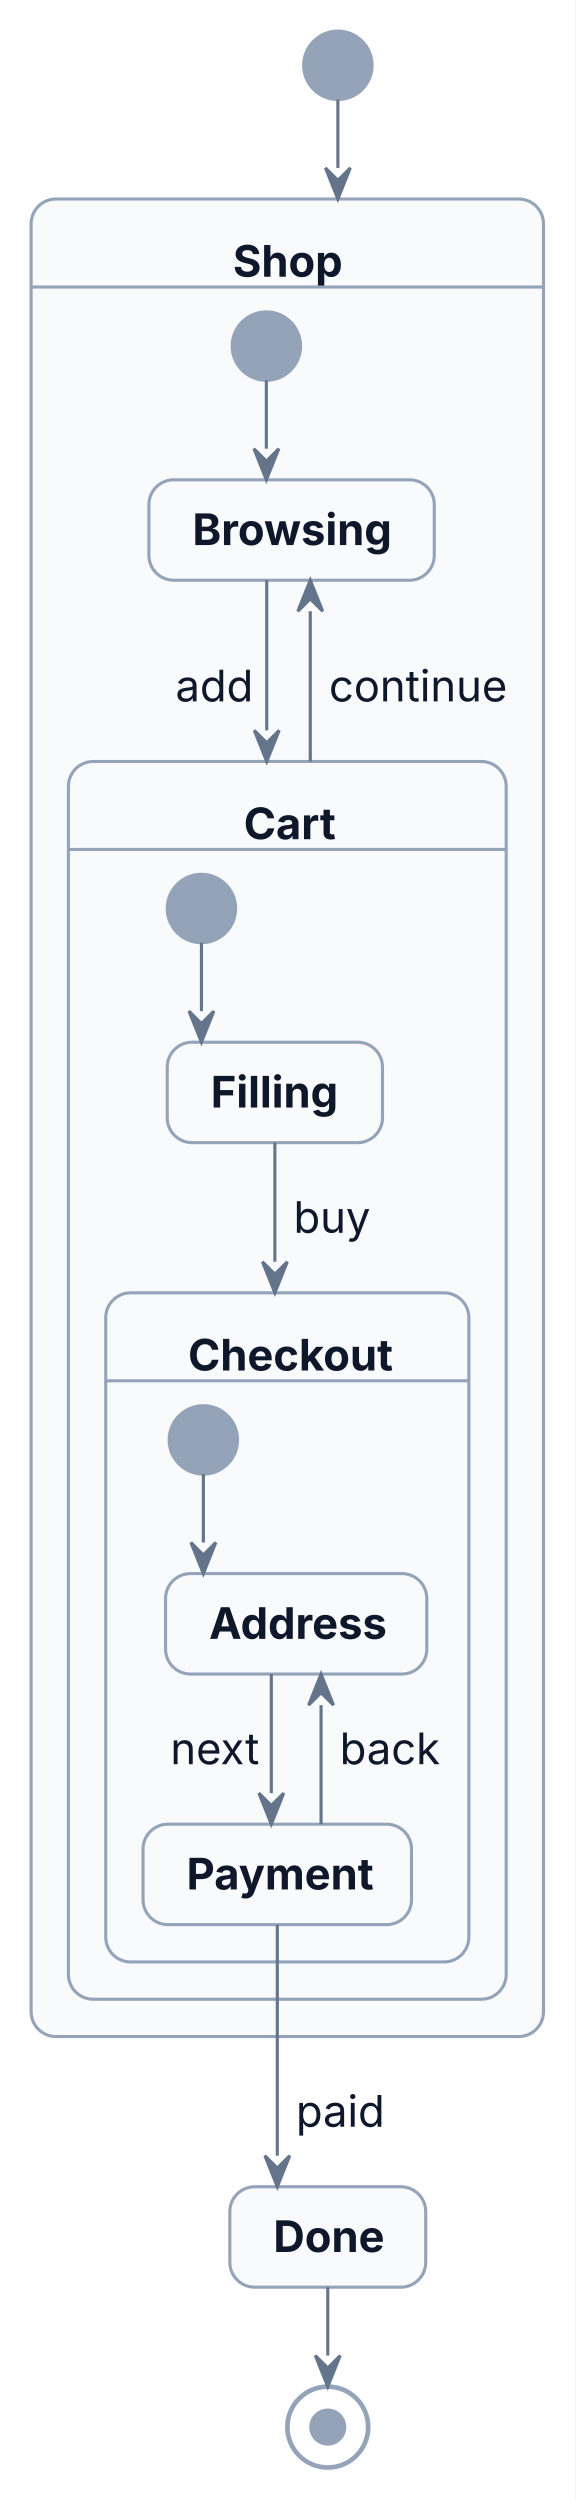
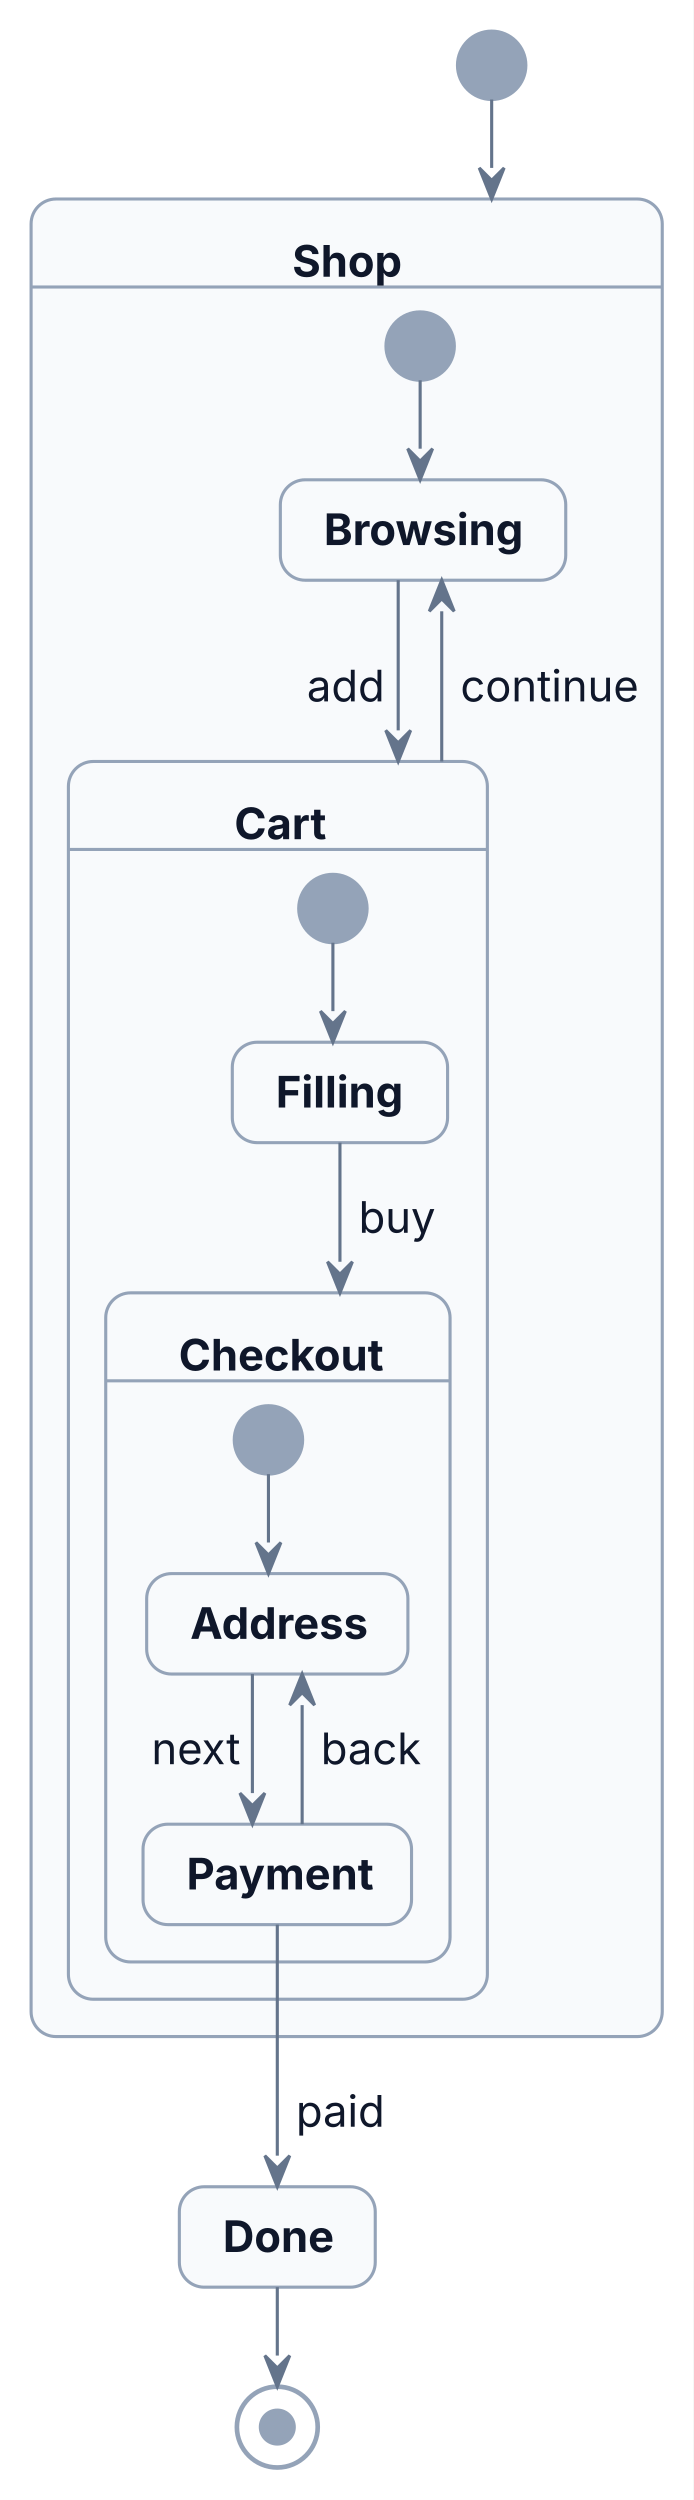
- <svg xmlns="http://www.w3.org/2000/svg" width="185" height="804" viewBox="0 0 185 804">
-   <rect x="0" y="0" width="185" height="804" fill="#FFFFFF" />
+ <svg xmlns="http://www.w3.org/2000/svg" width="223" height="804" viewBox="0 0 223 804">
+   <rect x="0" y="0" width="223" height="804" fill="#FFFFFF" />
  <g transform="translate(10,10)">
    <g>
-       <ellipse cx="98.66" cy="11" rx="11" ry="11" fill="#94A3B8" stroke="#94A3B8" stroke-width="1" />
-       <rect x="0" y="54" width="164.79" height="590.96" rx="8" ry="8" fill="#F8FAFC" stroke="#94A3B8" stroke-width="1" />
-       <line x1="0" y1="82.3" x2="164.79" y2="82.3" fill="none" stroke="#94A3B8" stroke-width="1" />
-       <ellipse cx="75.66" cy="101.3" rx="11" ry="11" fill="#94A3B8" stroke="#94A3B8" stroke-width="1" />
-       <rect x="37.89" y="144.3" width="91.78" height="32.3" rx="8" ry="8" fill="#F8FAFC" stroke="#94A3B8" stroke-width="1" />
-       <rect x="12" y="234.89" width="140.79" height="398.07" rx="8" ry="8" fill="#F8FAFC" stroke="#94A3B8" stroke-width="1" />
-       <line x1="12" y1="263.18" x2="152.79" y2="263.18" fill="none" stroke="#94A3B8" stroke-width="1" />
-       <ellipse cx="54.78" cy="282.18" rx="11" ry="11" fill="#94A3B8" stroke="#94A3B8" stroke-width="1" />
-       <rect x="43.78" y="325.18" width="69.23" height="32.3" rx="8" ry="8" fill="#F8FAFC" stroke="#94A3B8" stroke-width="1" />
-       <rect x="24" y="405.78" width="116.79" height="215.18" rx="8" ry="8" fill="#F8FAFC" stroke="#94A3B8" stroke-width="1" />
-       <line x1="24" y1="434.07" x2="140.79" y2="434.07" fill="none" stroke="#94A3B8" stroke-width="1" />
-       <ellipse cx="55.4" cy="453.07" rx="11" ry="11" fill="#94A3B8" stroke="#94A3B8" stroke-width="1" />
-       <rect x="43.25" y="496.07" width="84.01" height="32.3" rx="8" ry="8" fill="#F8FAFC" stroke="#94A3B8" stroke-width="1" />
+       <ellipse cx="148.12" cy="11" rx="11" ry="11" fill="#94A3B8" stroke="#94A3B8" stroke-width="1" />
+       <rect x="0" y="54" width="202.98" height="590.96" rx="8" ry="8" fill="#F8FAFC" stroke="#94A3B8" stroke-width="1" />
+       <line x1="0" y1="82.3" x2="202.98" y2="82.3" fill="none" stroke="#94A3B8" stroke-width="1" />
+       <ellipse cx="125.12" cy="101.3" rx="11" ry="11" fill="#94A3B8" stroke="#94A3B8" stroke-width="1" />
+       <rect x="80.16" y="144.3" width="91.78" height="32.3" rx="8" ry="8" fill="#F8FAFC" stroke="#94A3B8" stroke-width="1" />
+       <rect x="12" y="234.89" width="134.74" height="398.07" rx="8" ry="8" fill="#F8FAFC" stroke="#94A3B8" stroke-width="1" />
+       <line x1="12" y1="263.18" x2="146.74" y2="263.18" fill="none" stroke="#94A3B8" stroke-width="1" />
+       <ellipse cx="97.06" cy="282.18" rx="11" ry="11" fill="#94A3B8" stroke="#94A3B8" stroke-width="1" />
+       <rect x="64.71" y="325.18" width="69.23" height="32.3" rx="8" ry="8" fill="#F8FAFC" stroke="#94A3B8" stroke-width="1" />
+       <rect x="24" y="405.78" width="110.74" height="215.18" rx="8" ry="8" fill="#F8FAFC" stroke="#94A3B8" stroke-width="1" />
+       <line x1="24" y1="434.07" x2="134.74" y2="434.07" fill="none" stroke="#94A3B8" stroke-width="1" />
+       <ellipse cx="76.33" cy="453.07" rx="11" ry="11" fill="#94A3B8" stroke="#94A3B8" stroke-width="1" />
+       <rect x="37.17" y="496.07" width="84.01" height="32.3" rx="8" ry="8" fill="#F8FAFC" stroke="#94A3B8" stroke-width="1" />
      <rect x="36" y="576.66" width="86.35" height="32.3" rx="8" ry="8" fill="#F8FAFC" stroke="#94A3B8" stroke-width="1" />
-       <rect x="63.91" y="693.26" width="63" height="32.3" rx="8" ry="8" fill="#F8FAFC" stroke="#94A3B8" stroke-width="1" />
-       <ellipse cx="95.41" cy="770.55" rx="13" ry="13" fill="none" stroke="#94A3B8" stroke-width="1.5" />
-       <ellipse cx="95.41" cy="770.55" rx="5.46" ry="5.46" fill="#94A3B8" stroke="#94A3B8" stroke-width="1" />
-       <polyline points="98.66,22 98.66,44" fill="none" stroke="#64748B" stroke-width="1" />
-       <polyline points="95.41,725.55 95.41,747.55" fill="none" stroke="#64748B" stroke-width="1" />
+       <rect x="47.68" y="693.26" width="63" height="32.3" rx="8" ry="8" fill="#F8FAFC" stroke="#94A3B8" stroke-width="1" />
+       <ellipse cx="79.18" cy="770.55" rx="13" ry="13" fill="none" stroke="#94A3B8" stroke-width="1.5" />
+       <ellipse cx="79.18" cy="770.55" rx="5.46" ry="5.46" fill="#94A3B8" stroke="#94A3B8" stroke-width="1" />
+       <polyline points="148.12,22 148.12,44" fill="none" stroke="#64748B" stroke-width="1" />
+       <polyline points="79.18,725.55 79.18,747.55" fill="none" stroke="#64748B" stroke-width="1" />
      <polyline points="79.18,608.96 79.18,683.26" fill="none" stroke="#64748B" stroke-width="1" />
-       <polyline points="75.66,112.3 75.66,134.3" fill="none" stroke="#64748B" stroke-width="1" />
-       <polyline points="75.78,176.59 75.78,224.89" fill="none" stroke="#64748B" stroke-width="1" />
-       <polyline points="89.78,234.89 89.78,186.59" fill="none" stroke="#64748B" stroke-width="1" />
-       <polyline points="54.78,293.18 54.78,315.18" fill="none" stroke="#64748B" stroke-width="1" />
-       <polyline points="78.4,357.48 78.4,395.78" fill="none" stroke="#64748B" stroke-width="1" />
-       <polyline points="55.4,464.07 55.4,486.07" fill="none" stroke="#64748B" stroke-width="1" />
-       <polyline points="77.25,528.37 77.25,566.66" fill="none" stroke="#64748B" stroke-width="1" />
-       <polyline points="93.25,576.66 93.25,538.37" fill="none" stroke="#64748B" stroke-width="1" />
+       <polyline points="125.12,112.3 125.12,134.3" fill="none" stroke="#64748B" stroke-width="1" />
+       <polyline points="118.06,176.59 118.06,224.89" fill="none" stroke="#64748B" stroke-width="1" />
+       <polyline points="132.06,234.89 132.06,186.59" fill="none" stroke="#64748B" stroke-width="1" />
+       <polyline points="97.06,293.18 97.06,315.18" fill="none" stroke="#64748B" stroke-width="1" />
+       <polyline points="99.33,357.48 99.33,395.78" fill="none" stroke="#64748B" stroke-width="1" />
+       <polyline points="76.33,464.07 76.33,486.07" fill="none" stroke="#64748B" stroke-width="1" />
+       <polyline points="71.17,528.37 71.17,566.66" fill="none" stroke="#64748B" stroke-width="1" />
+       <polyline points="87.17,576.66 87.17,538.37" fill="none" stroke="#64748B" stroke-width="1" />
    </g>
    <g>
      <text font-family="Inter, ui-sans-serif, system-ui, -apple-system, Segoe UI, DejaVu Sans, Liberation Sans, sans-serif, Noto Color Emoji, Apple Color Emoji, Segoe UI Emoji" xml:space="preserve">
-         <tspan x="64.9" y="78.99" font-size="14" fill="#0F172A" font-weight="bold" textLength="35" lengthAdjust="spacing">Shop</tspan>
+         <tspan x="83.99" y="78.99" font-size="14" fill="#0F172A" font-weight="bold" textLength="35" lengthAdjust="spacing">Shop</tspan>
      </text>
      <text font-family="Inter, ui-sans-serif, system-ui, -apple-system, Segoe UI, DejaVu Sans, Liberation Sans, sans-serif, Noto Color Emoji, Apple Color Emoji, Segoe UI Emoji" xml:space="preserve">
-         <tspan x="51.89" y="165.29" font-size="14" fill="#0F172A" font-weight="bold" textLength="63.78" lengthAdjust="spacing">Browsing</tspan>
+         <tspan x="94.16" y="165.29" font-size="14" fill="#0F172A" font-weight="bold" textLength="63.78" lengthAdjust="spacing">Browsing</tspan>
      </text>
      <text font-family="Inter, ui-sans-serif, system-ui, -apple-system, Segoe UI, DejaVu Sans, Liberation Sans, sans-serif, Noto Color Emoji, Apple Color Emoji, Segoe UI Emoji" xml:space="preserve">
-         <tspan x="68.4" y="259.88" font-size="14" fill="#0F172A" font-weight="bold" textLength="28" lengthAdjust="spacing">Cart</tspan>
+         <tspan x="65.37" y="259.88" font-size="14" fill="#0F172A" font-weight="bold" textLength="28" lengthAdjust="spacing">Cart</tspan>
      </text>
      <text font-family="Inter, ui-sans-serif, system-ui, -apple-system, Segoe UI, DejaVu Sans, Liberation Sans, sans-serif, Noto Color Emoji, Apple Color Emoji, Segoe UI Emoji" xml:space="preserve">
-         <tspan x="57.78" y="346.18" font-size="14" fill="#0F172A" font-weight="bold" textLength="41.23" lengthAdjust="spacing">Filling</tspan>
+         <tspan x="78.71" y="346.18" font-size="14" fill="#0F172A" font-weight="bold" textLength="41.23" lengthAdjust="spacing">Filling</tspan>
      </text>
      <text font-family="Inter, ui-sans-serif, system-ui, -apple-system, Segoe UI, DejaVu Sans, Liberation Sans, sans-serif, Noto Color Emoji, Apple Color Emoji, Segoe UI Emoji" xml:space="preserve">
-         <tspan x="50.5" y="430.77" font-size="14" fill="#0F172A" font-weight="bold" textLength="63.78" lengthAdjust="spacing">Checkout</tspan>
+         <tspan x="47.48" y="430.77" font-size="14" fill="#0F172A" font-weight="bold" textLength="63.78" lengthAdjust="spacing">Checkout</tspan>
      </text>
      <text font-family="Inter, ui-sans-serif, system-ui, -apple-system, Segoe UI, DejaVu Sans, Liberation Sans, sans-serif, Noto Color Emoji, Apple Color Emoji, Segoe UI Emoji" xml:space="preserve">
-         <tspan x="57.25" y="517.06" font-size="14" fill="#0F172A" font-weight="bold" textLength="56.01" lengthAdjust="spacing">Address</tspan>
+         <tspan x="51.17" y="517.06" font-size="14" fill="#0F172A" font-weight="bold" textLength="56.01" lengthAdjust="spacing">Address</tspan>
      </text>
      <text font-family="Inter, ui-sans-serif, system-ui, -apple-system, Segoe UI, DejaVu Sans, Liberation Sans, sans-serif, Noto Color Emoji, Apple Color Emoji, Segoe UI Emoji" xml:space="preserve">
        <tspan x="50" y="597.66" font-size="14" fill="#0F172A" font-weight="bold" textLength="58.35" lengthAdjust="spacing">Payment</tspan>
      </text>
      <text font-family="Inter, ui-sans-serif, system-ui, -apple-system, Segoe UI, DejaVu Sans, Liberation Sans, sans-serif, Noto Color Emoji, Apple Color Emoji, Segoe UI Emoji" xml:space="preserve">
-         <tspan x="44.79" y="557.36" font-size="14" fill="#0F172A" textLength="26.46" lengthAdjust="spacing">next</tspan>
+         <tspan x="38.71" y="557.36" font-size="14" fill="#0F172A" textLength="26.46" lengthAdjust="spacing">next</tspan>
      </text>
      <text font-family="Inter, ui-sans-serif, system-ui, -apple-system, Segoe UI, DejaVu Sans, Liberation Sans, sans-serif, Noto Color Emoji, Apple Color Emoji, Segoe UI Emoji" xml:space="preserve">
-         <tspan x="99.25" y="557.36" font-size="14" fill="#0F172A" textLength="29.57" lengthAdjust="spacing">back</tspan>
+         <tspan x="93.17" y="557.36" font-size="14" fill="#0F172A" textLength="29.57" lengthAdjust="spacing">back</tspan>
      </text>
      <text font-family="Inter, ui-sans-serif, system-ui, -apple-system, Segoe UI, DejaVu Sans, Liberation Sans, sans-serif, Noto Color Emoji, Apple Color Emoji, Segoe UI Emoji" xml:space="preserve">
-         <tspan x="84.4" y="386.47" font-size="14" fill="#0F172A" textLength="22.57" lengthAdjust="spacing">buy</tspan>
+         <tspan x="105.33" y="386.47" font-size="14" fill="#0F172A" textLength="22.57" lengthAdjust="spacing">buy</tspan>
      </text>
      <text font-family="Inter, ui-sans-serif, system-ui, -apple-system, Segoe UI, DejaVu Sans, Liberation Sans, sans-serif, Noto Color Emoji, Apple Color Emoji, Segoe UI Emoji" xml:space="preserve">
-         <tspan x="46.43" y="215.58" font-size="14" fill="#0F172A" textLength="23.35" lengthAdjust="spacing">add</tspan>
+         <tspan x="88.7" y="215.58" font-size="14" fill="#0F172A" textLength="23.35" lengthAdjust="spacing">add</tspan>
      </text>
      <text font-family="Inter, ui-sans-serif, system-ui, -apple-system, Segoe UI, DejaVu Sans, Liberation Sans, sans-serif, Noto Color Emoji, Apple Color Emoji, Segoe UI Emoji" xml:space="preserve">
-         <tspan x="95.78" y="215.58" font-size="14" fill="#0F172A" textLength="52.92" lengthAdjust="spacing">continue</tspan>
+         <tspan x="138.06" y="215.58" font-size="14" fill="#0F172A" textLength="52.92" lengthAdjust="spacing">continue</tspan>
      </text>
      <text font-family="Inter, ui-sans-serif, system-ui, -apple-system, Segoe UI, DejaVu Sans, Liberation Sans, sans-serif, Noto Color Emoji, Apple Color Emoji, Segoe UI Emoji" xml:space="preserve">
-         <tspan x="77.91" y="714.25" font-size="14" fill="#0F172A" font-weight="bold" textLength="35" lengthAdjust="spacing">Done</tspan>
+         <tspan x="61.68" y="714.25" font-size="14" fill="#0F172A" font-weight="bold" textLength="35" lengthAdjust="spacing">Done</tspan>
      </text>
      <text font-family="Inter, ui-sans-serif, system-ui, -apple-system, Segoe UI, DejaVu Sans, Liberation Sans, sans-serif, Noto Color Emoji, Apple Color Emoji, Segoe UI Emoji" xml:space="preserve">
        <tspan x="85.18" y="673.95" font-size="14" fill="#0F172A" textLength="26.46" lengthAdjust="spacing">paid</tspan>
      </text>
-       <polygon points="94.66,44 98.66,54 102.66,44 98.66,48" fill="#64748B" stroke="#64748B" stroke-width="1" />
-       <polygon points="91.41,747.55 95.41,757.55 99.41,747.55 95.41,751.55" fill="#64748B" stroke="#64748B" stroke-width="1" />
+       <polygon points="144.12,44 148.12,54 152.12,44 148.12,48" fill="#64748B" stroke="#64748B" stroke-width="1" />
+       <polygon points="75.18,747.55 79.18,757.55 83.18,747.55 79.18,751.55" fill="#64748B" stroke="#64748B" stroke-width="1" />
      <polygon points="75.18,683.26 79.18,693.26 83.18,683.26 79.18,687.26" fill="#64748B" stroke="#64748B" stroke-width="1" />
-       <polygon points="71.66,134.3 75.66,144.3 79.66,134.3 75.66,138.3" fill="#64748B" stroke="#64748B" stroke-width="1" />
-       <polygon points="71.78,224.89 75.78,234.89 79.78,224.89 75.78,228.89" fill="#64748B" stroke="#64748B" stroke-width="1" />
-       <polygon points="93.78,186.59 89.78,176.59 85.78,186.59 89.78,182.59" fill="#64748B" stroke="#64748B" stroke-width="1" />
-       <polygon points="50.78,315.18 54.78,325.18 58.78,315.18 54.78,319.18" fill="#64748B" stroke="#64748B" stroke-width="1" />
-       <polygon points="74.4,395.78 78.4,405.78 82.4,395.78 78.4,399.78" fill="#64748B" stroke="#64748B" stroke-width="1" />
-       <polygon points="51.4,486.07 55.4,496.07 59.4,486.07 55.4,490.07" fill="#64748B" stroke="#64748B" stroke-width="1" />
-       <polygon points="73.25,566.66 77.25,576.66 81.25,566.66 77.25,570.66" fill="#64748B" stroke="#64748B" stroke-width="1" />
-       <polygon points="97.25,538.37 93.25,528.37 89.25,538.37 93.25,534.37" fill="#64748B" stroke="#64748B" stroke-width="1" />
+       <polygon points="121.12,134.3 125.12,144.3 129.12,134.3 125.12,138.3" fill="#64748B" stroke="#64748B" stroke-width="1" />
+       <polygon points="114.06,224.89 118.06,234.89 122.06,224.89 118.06,228.89" fill="#64748B" stroke="#64748B" stroke-width="1" />
+       <polygon points="136.06,186.59 132.06,176.59 128.06,186.59 132.06,182.59" fill="#64748B" stroke="#64748B" stroke-width="1" />
+       <polygon points="93.06,315.18 97.06,325.18 101.06,315.18 97.06,319.18" fill="#64748B" stroke="#64748B" stroke-width="1" />
+       <polygon points="95.33,395.78 99.33,405.78 103.33,395.78 99.33,399.78" fill="#64748B" stroke="#64748B" stroke-width="1" />
+       <polygon points="72.33,486.07 76.33,496.07 80.33,486.07 76.33,490.07" fill="#64748B" stroke="#64748B" stroke-width="1" />
+       <polygon points="67.17,566.66 71.17,576.66 75.17,566.66 71.17,570.66" fill="#64748B" stroke="#64748B" stroke-width="1" />
+       <polygon points="91.17,538.37 87.17,528.37 83.17,538.37 87.17,534.37" fill="#64748B" stroke="#64748B" stroke-width="1" />
    </g>
  </g>
</svg>
